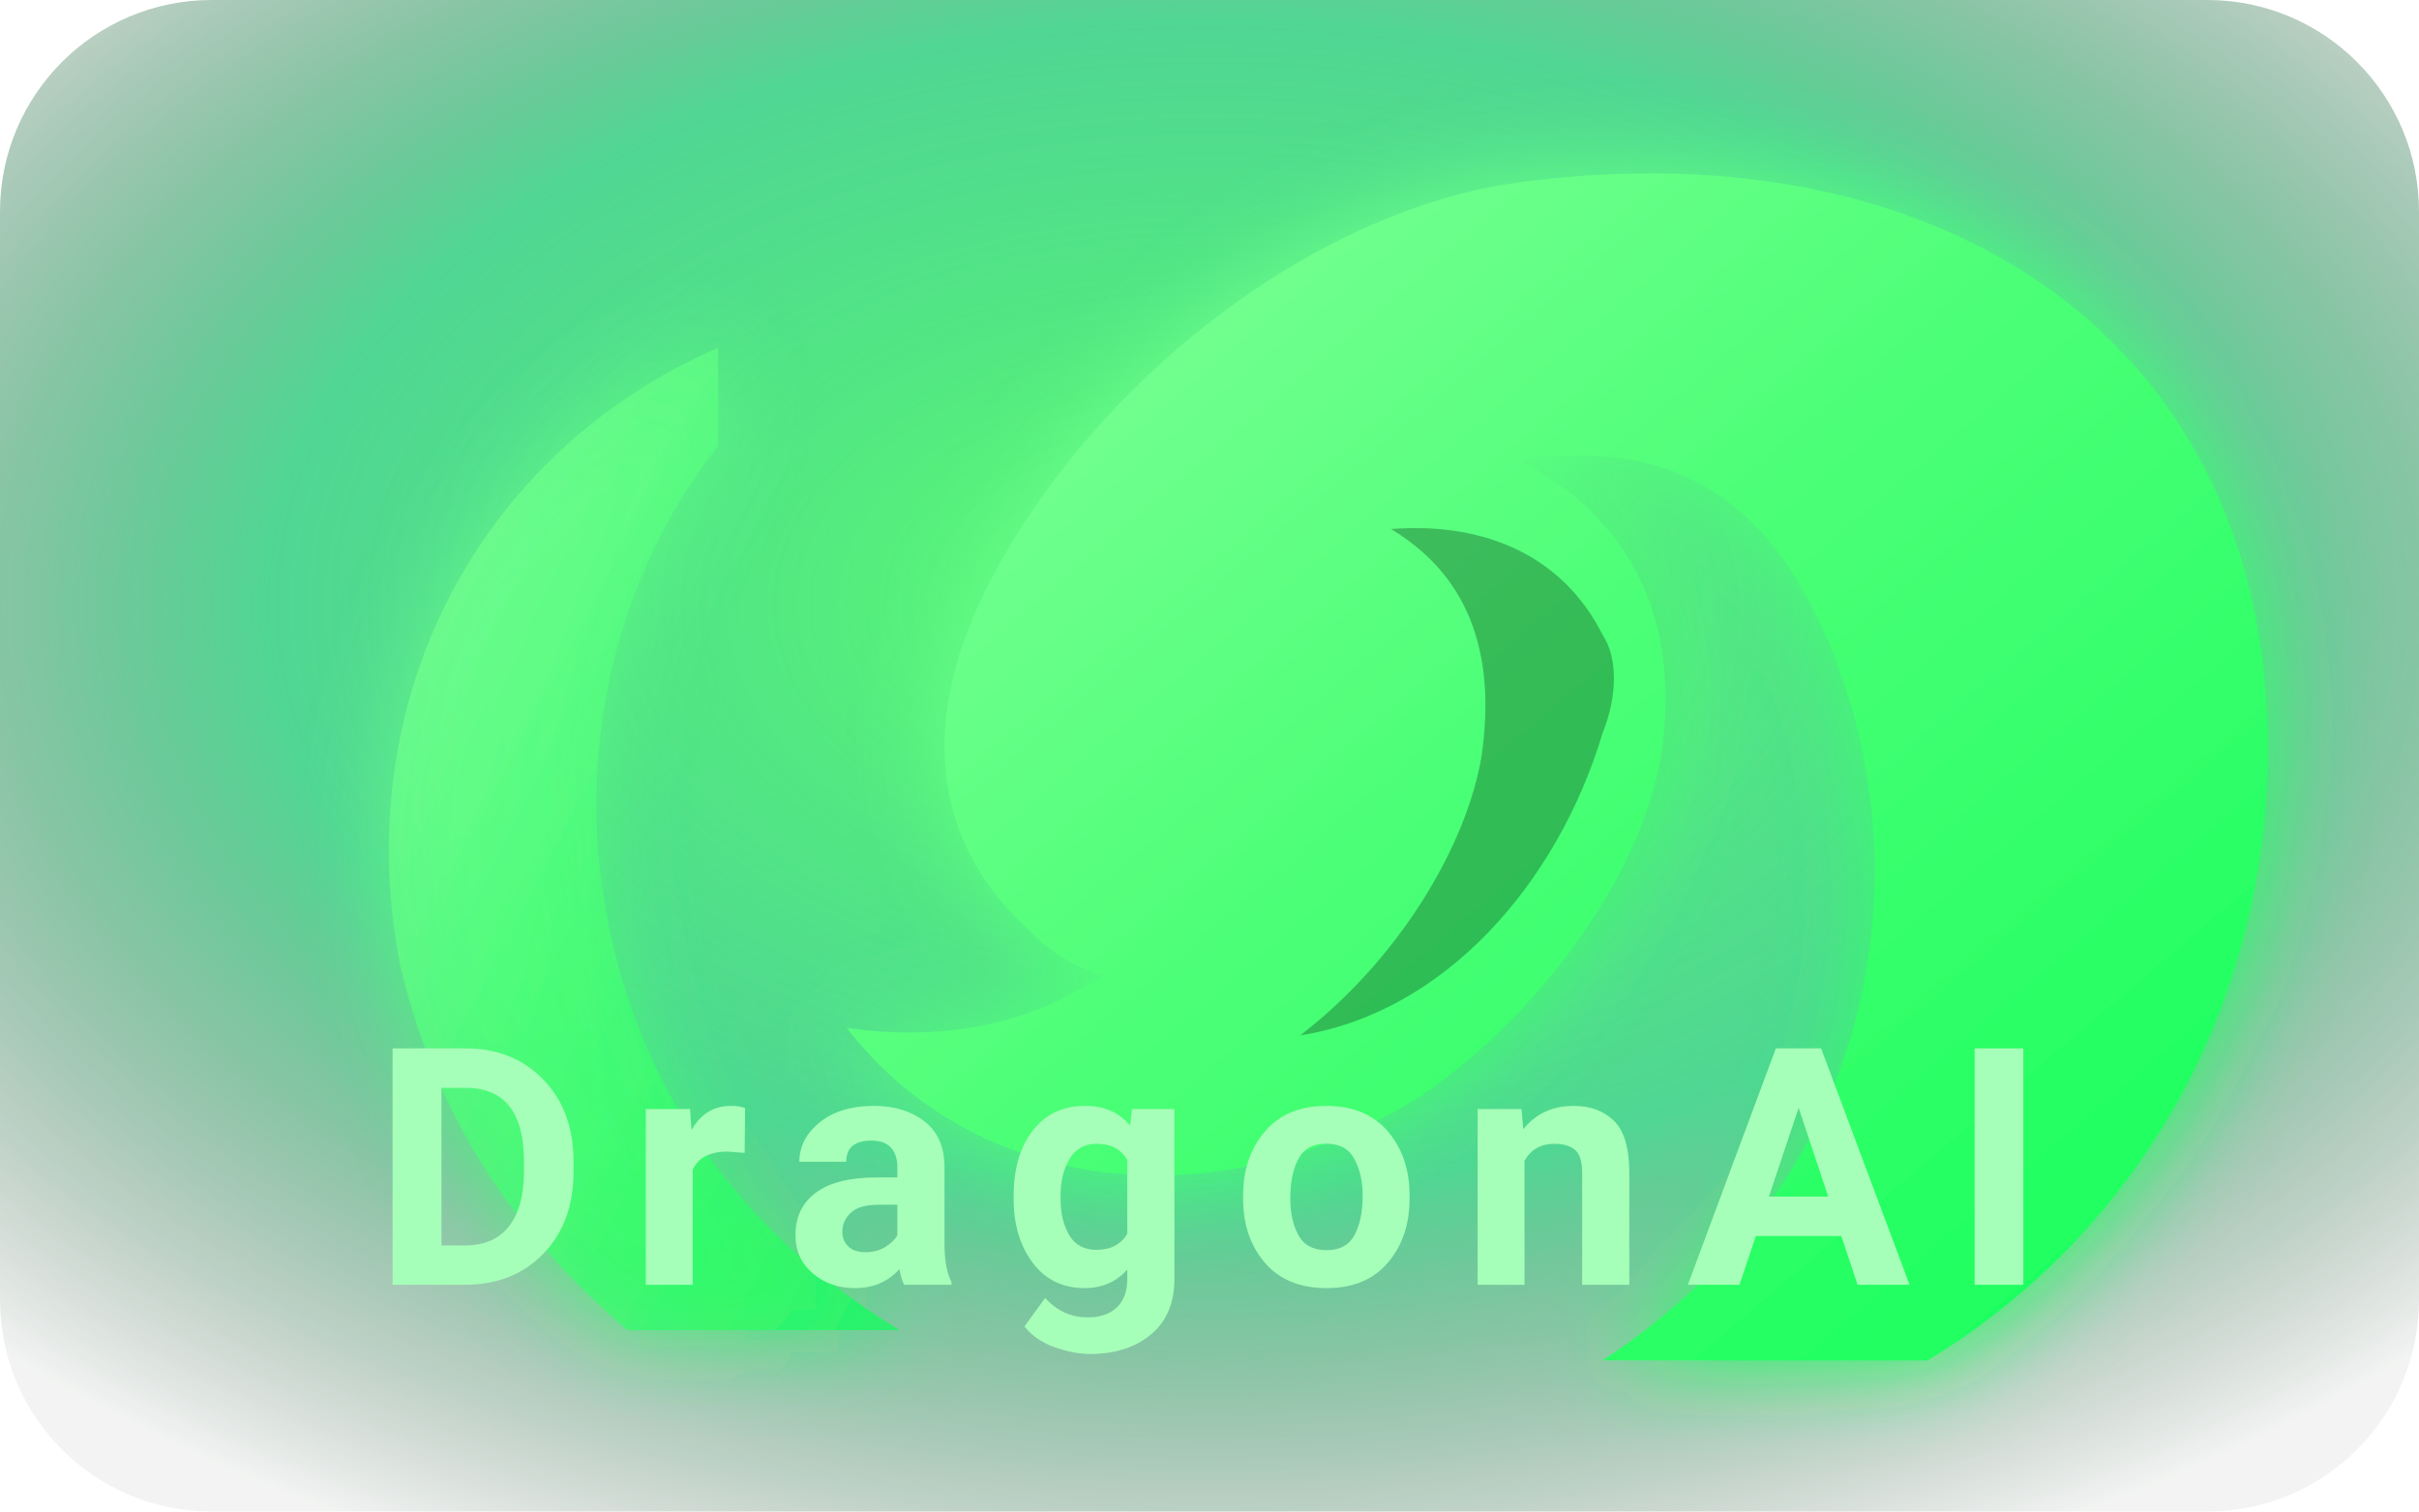
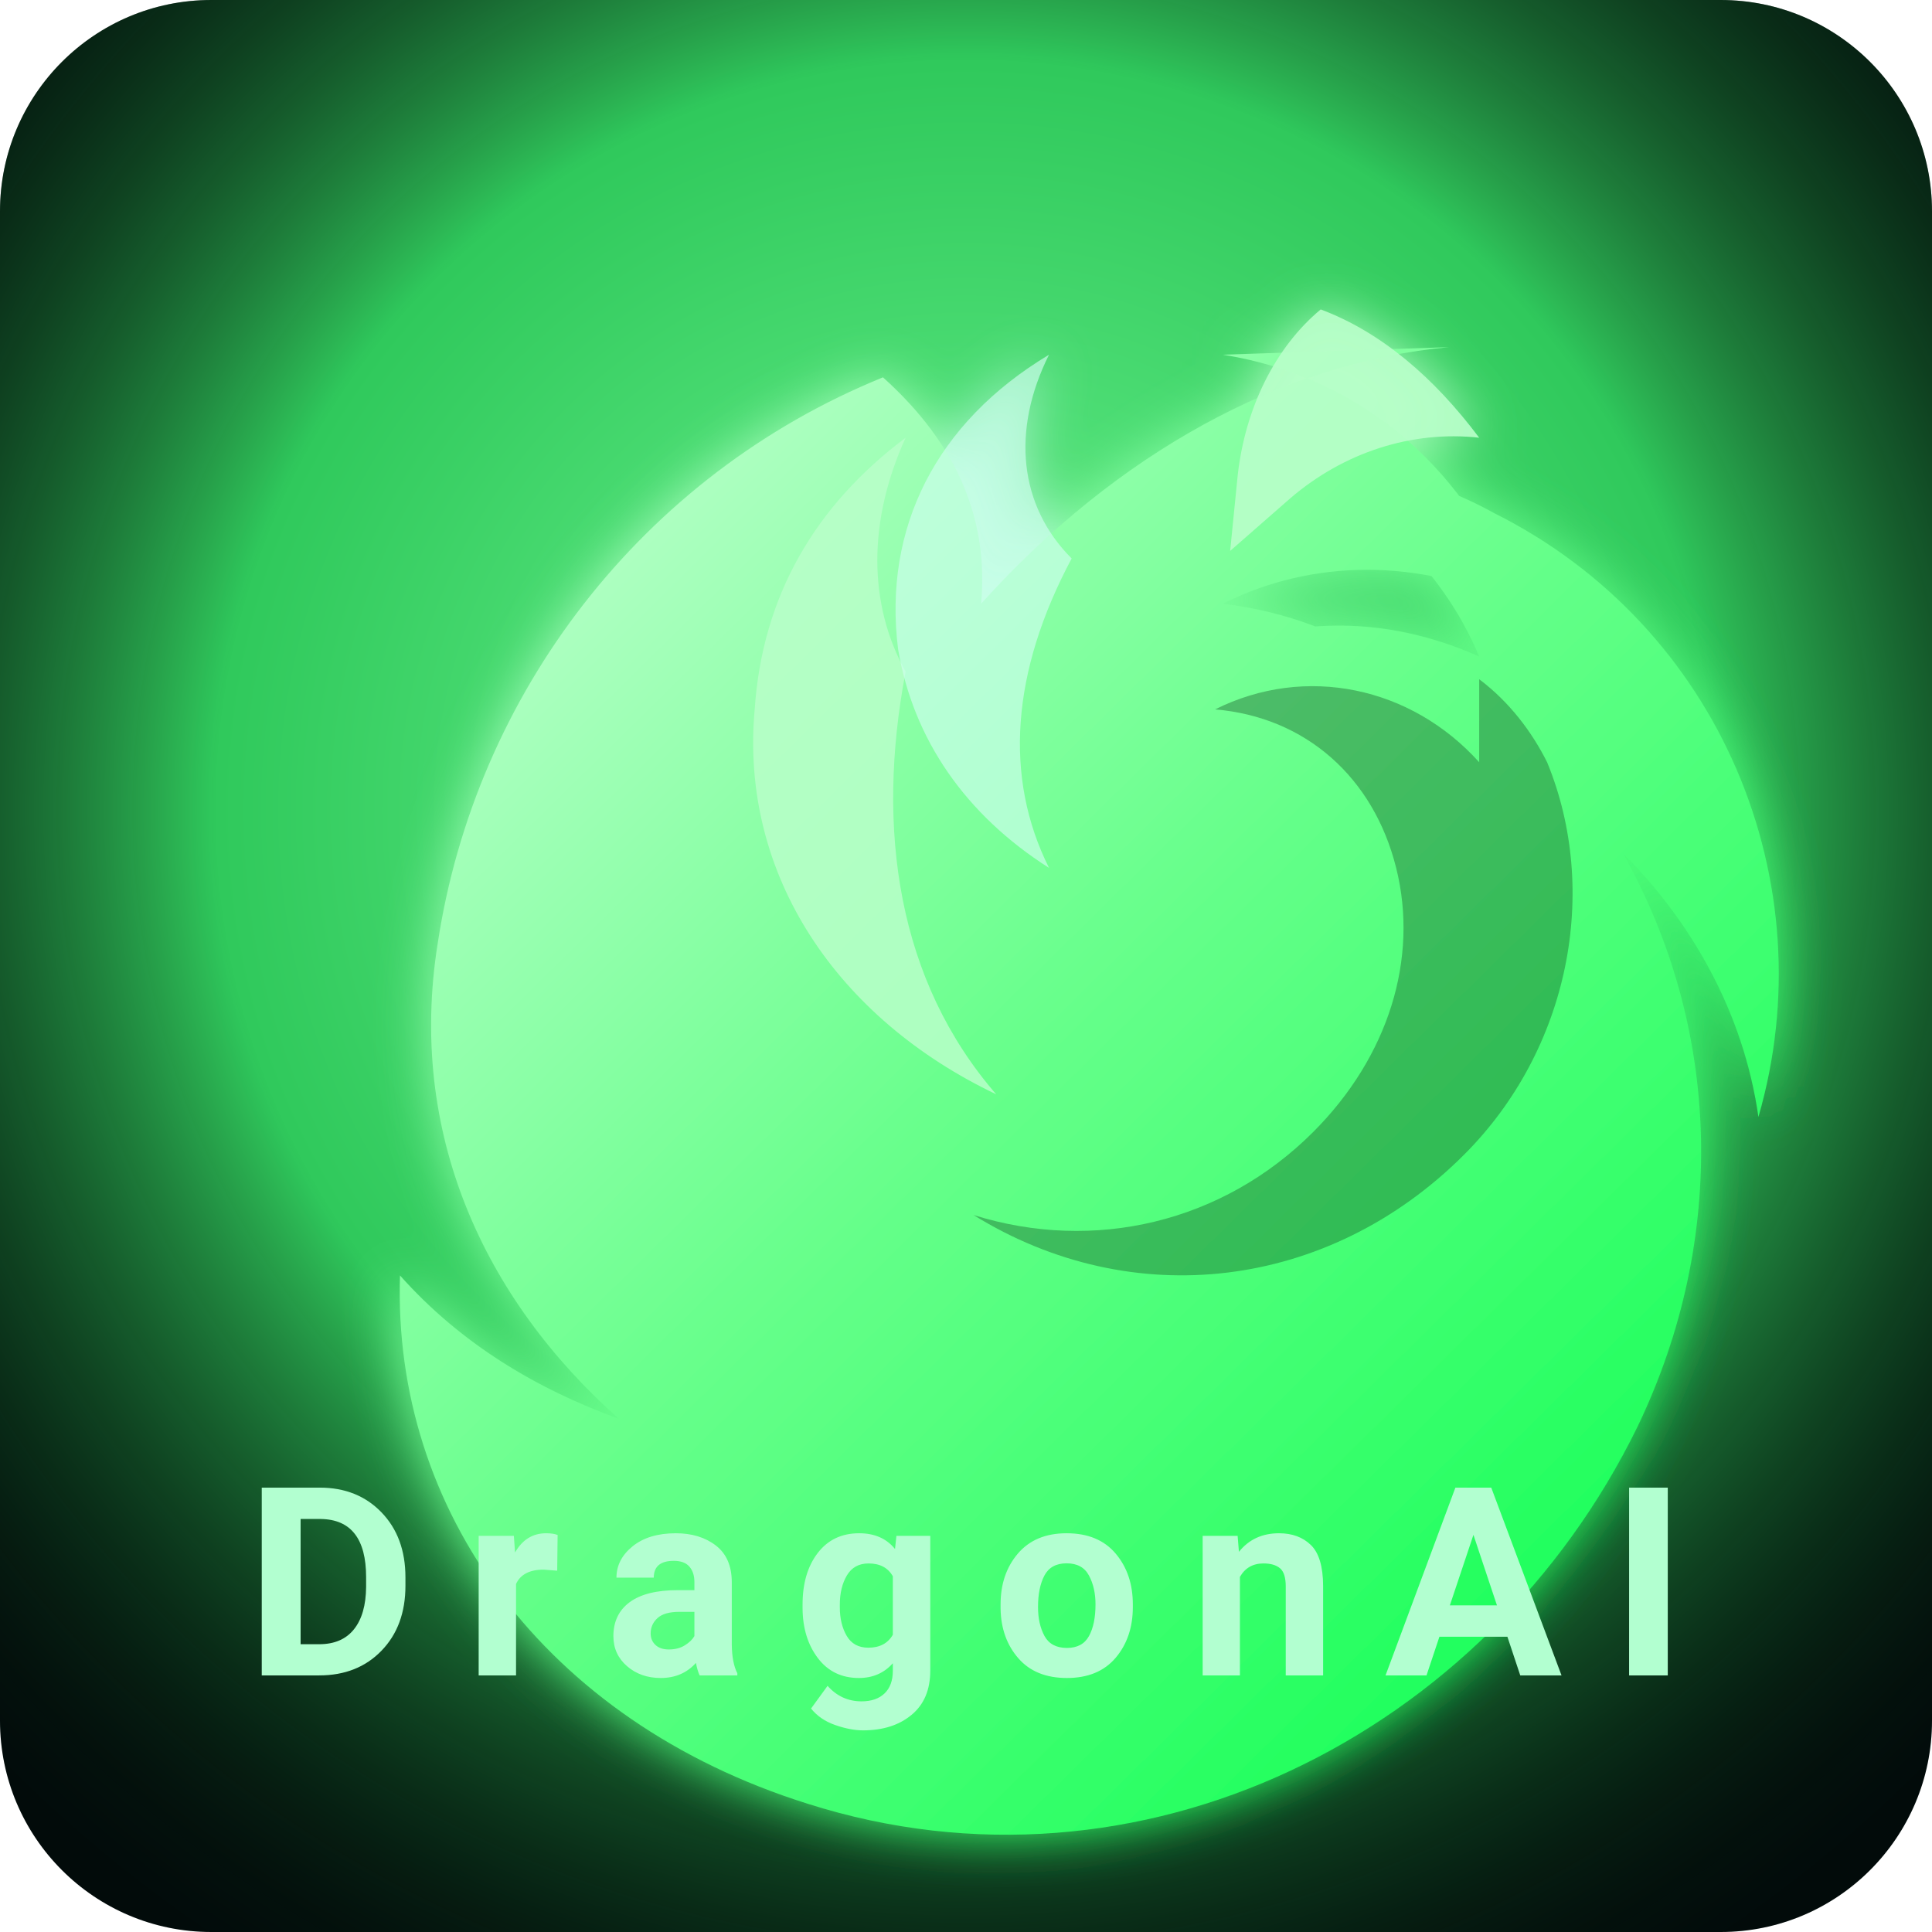
- <svg xmlns="http://www.w3.org/2000/svg" viewBox="0 0 320 200" role="img" aria-labelledby="title desc">
+ <svg xmlns="http://www.w3.org/2000/svg" viewBox="0 0 512 512" role="img" aria-labelledby="title desc">
  <defs>
-     <radialGradient id="glow" cx="50%" cy="40%" r="70%">
-       <stop offset="0%" stop-color="#53ff6a" stop-opacity="0.95" />
-       <stop offset="55%" stop-color="#16c96f" stop-opacity="0.75" />
-       <stop offset="100%" stop-color="#021d08" stop-opacity="0.05" />
+     <radialGradient id="dragon-glow" cx="50%" cy="42%" r="70%">
+       <stop offset="0%" stop-color="#7bff9a" stop-opacity="0.95" />
+       <stop offset="55%" stop-color="#3dff73" stop-opacity="0.78" />
+       <stop offset="100%" stop-color="#021406" stop-opacity="0.05" />
    </radialGradient>
-     <linearGradient id="crest" x1="0%" y1="0%" x2="100%" y2="100%">
-       <stop offset="0%" stop-color="#8aff9e" />
-       <stop offset="45%" stop-color="#4dff78" />
-       <stop offset="100%" stop-color="#13ff59" />
+     <linearGradient id="crest-fill" x1="12%" y1="8%" x2="88%" y2="92%">
+       <stop offset="0%" stop-color="#b8ffc9" />
+       <stop offset="45%" stop-color="#67ff8b" />
+       <stop offset="100%" stop-color="#14ff55" />
    </linearGradient>
-     <filter id="soft-glow" x="-30%" y="-30%" width="160%" height="160%">
-       <feGaussianBlur in="SourceGraphic" stdDeviation="6" result="blur" />
+     <filter id="soft-glow" x="-35%" y="-35%" width="170%" height="170%">
+       <feGaussianBlur stdDeviation="7" result="blur" />
      <feMerge>
        <feMergeNode in="blur" />
        <feMergeNode in="SourceGraphic" />
      </feMerge>
    </filter>
  </defs>
-   <rect width="320" height="200" fill="url(#glow)" rx="28" />
-   <g filter="url(#soft-glow)" transform="translate(32 16)">
-     <path fill="url(#crest)" d="M170 8c-26 3-55 24-70 51-10 18-10 35 4 48 3 3 6 5 10 6-9 6-20 9-34 7 17 22 49 26 76 9 16-11 30-30 32-47 2-17-5-30-19-37 17-3 30 3 38 18 6 11 9 24 9 36 0 27-13 50-36 65h43c28-17 45-47 45-81 0-54-43-82-98-75z" />
-     <path fill="url(#crest)" d="M63 30c-32 14-49 47-42 82 5 21 16 36 30 48h36c-23-14-38-36-40-65-1-20 5-38 16-52z" opacity="0.72" />
-     <path fill="#0b411a" fill-opacity="0.35" d="M180 68c-5-10-15-15-28-14 10 6 14 16 12 30-2 12-11 27-24 37 19-3 34-20 40-40 2-5 2-10 0-13z" />
+   <rect width="512" height="512" rx="56" fill="#020b0b" />
+   <rect width="512" height="512" rx="56" fill="url(#dragon-glow)" />
+   <g filter="url(#soft-glow)" transform="translate(52 30)">
+     <path fill="url(#crest-fill)" d="M332 62c-44 4-88 28-124 68 2-22-6-42-26-60-64 26-108 84-118 150-8 50 12 94 48 126-22-8-42-20-58-38-2 62 38 118 108 140 88 28 180-18 220-100 24-50 22-106-4-152 18 18 32 42 36 70 18-62-10-130-70-160-18-10-38-14-58-14 24 10 44 28 54 52-40-18-84-6-108 32-16 26-16 54-2 80l10 20-24-12c-40-22-60-64-52-108-20 28-24 62-6 94 20 38 62 60 106 58-28 24-66 34-102 24-34-10-60-32-78-62 12 46 48 84 92 100 58 20 122 2 160-46 32-40 38-94 14-140-16-30-44-50-78-54 24-12 52-12 78 0-12-34-40-60-78-66z" />
+     <path fill="#b8ffc9" fill-opacity="0.92" d="M298 52c-12 10-20 26-22 44l-2 20 16-14c14-12 32-18 50-16-12-16-26-28-42-34z" />
+     <path fill="#0c411b" fill-opacity="0.35" d="M340 172c-18-20-46-26-70-14 24 2 42 18 48 42 6 24-2 50-22 70-24 24-58 32-90 22 42 26 94 20 130-16 28-28 36-70 22-104-4-8-10-16-18-22z" />
+     <path fill="#b8ffc9" fill-opacity="0.85" d="M188 148c-10-18-10-40 0-62-24 18-38 42-40 72-4 44 22 82 64 102-26-30-32-70-24-112z" />
+     <path fill="#cffff0" fill-opacity="0.65" d="M232 118c-14-14-16-34-6-54-30 18-44 46-40 78 4 24 18 44 40 58-12-24-10-52 6-82z" />
  </g>
-   <text x="160" y="170" text-anchor="middle" fill="#a6ffb8" font-family="'Rajdhani', 'Roboto', sans-serif" font-weight="600" font-size="44" letter-spacing="0.12em">
+   <text x="256" y="444" text-anchor="middle" fill="#b2ffd0" font-family="'Rajdhani', 'Roboto', sans-serif" font-weight="600" font-size="70" letter-spacing="0.18em">
    DragonAI
  </text>
</svg>
